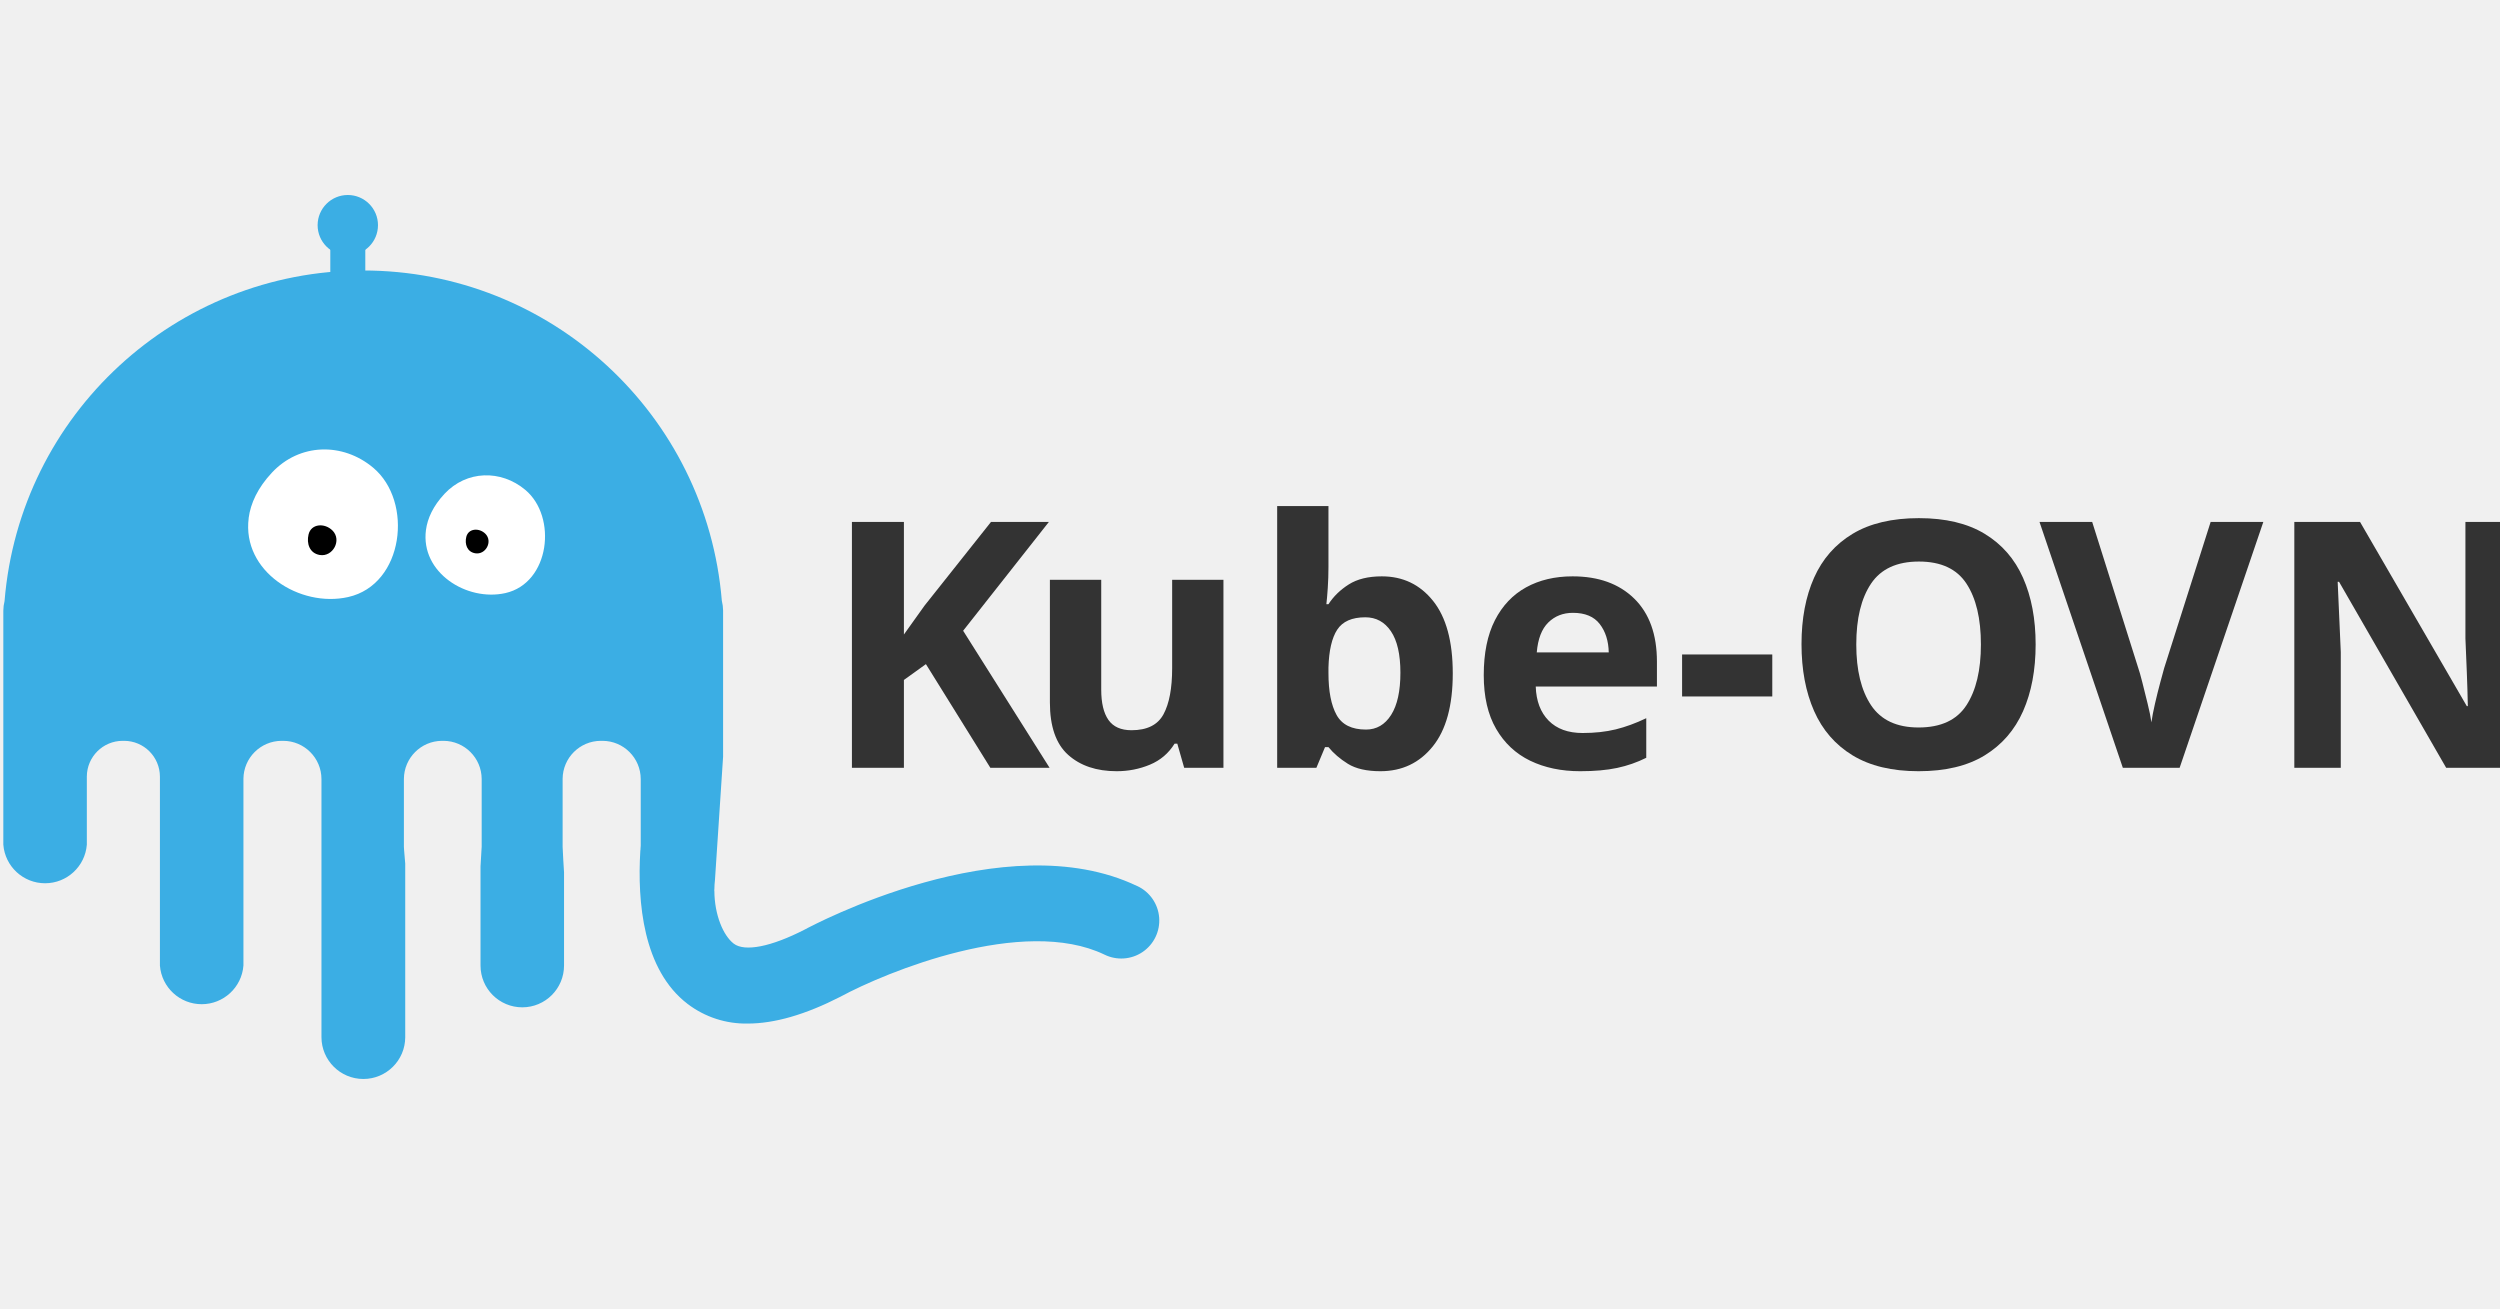
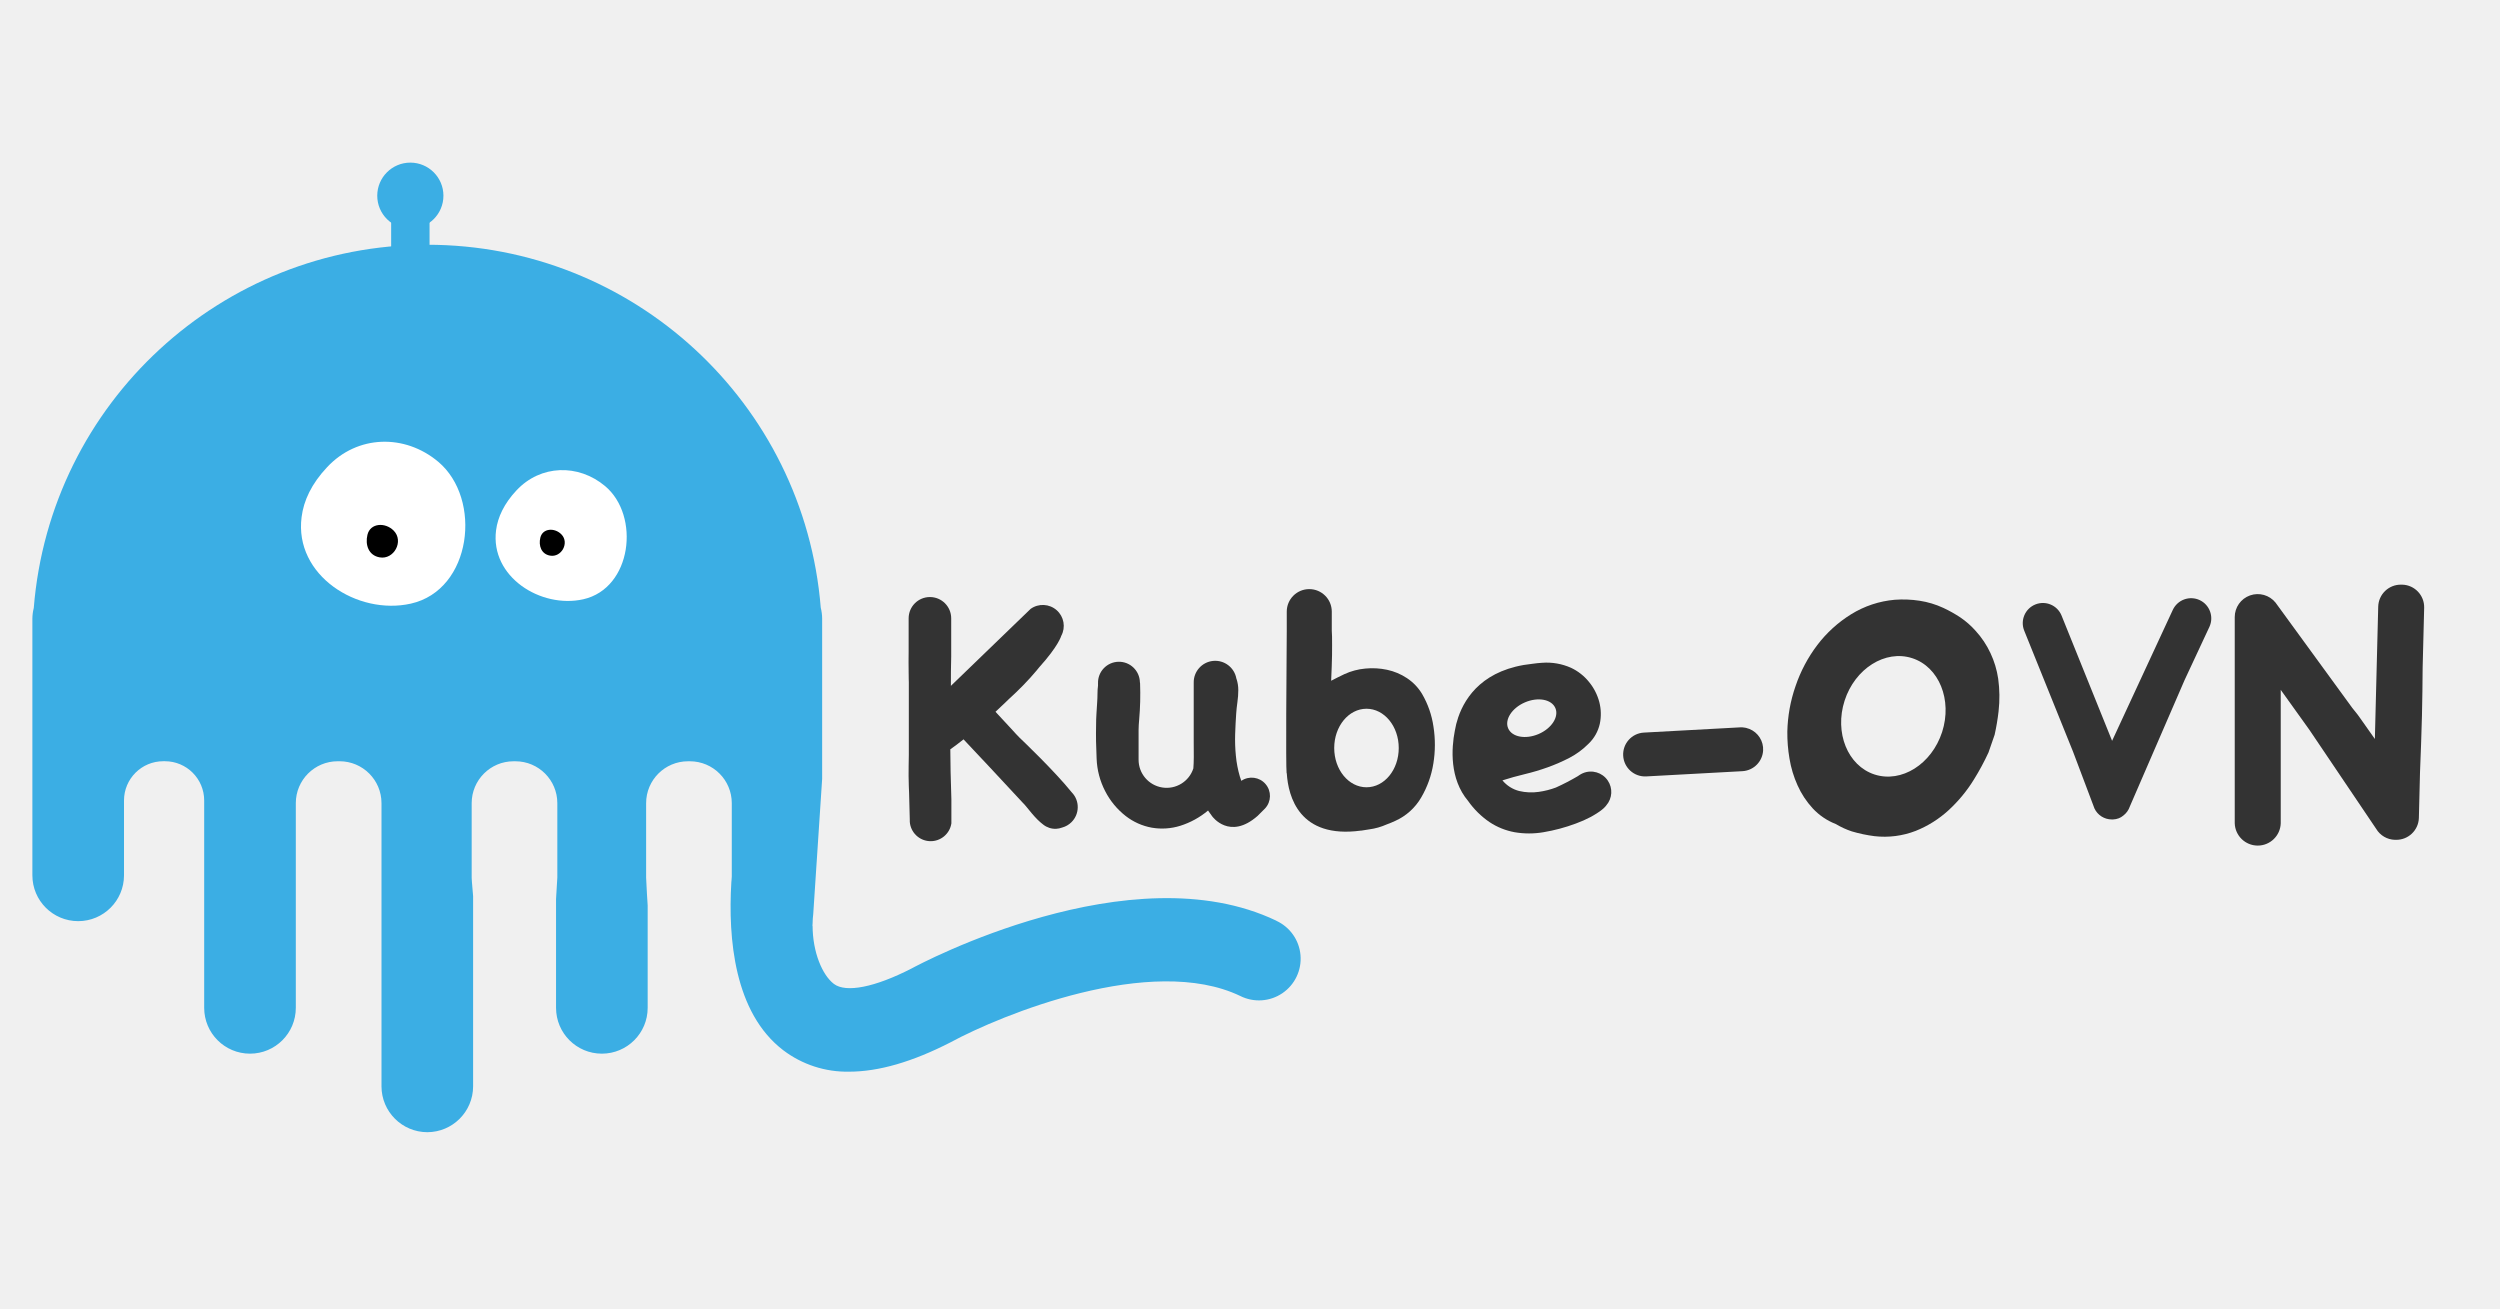
<svg xmlns="http://www.w3.org/2000/svg" id="图层_1" data-name="图层 1" viewBox="0 0 955 500">
  <defs>
-     <style>.cls-1{fill:#3baee4;}.cls-2{font-size:131.53px;fill:#333;font-family:ChalkboardSE-Bold, Chalkboard
-             SE;font-weight:700;}.cls-3{letter-spacing:-0.02em;}.cls-4{letter-spacing:0em;}.cls-5{fill:#fff;}.cls-5,.cls-6{fill-rule:evenodd;}
-         </style>
+     <style>.cls-1{fill:#3baee4;}.cls-2{fill:#fff;}.cls-2,.cls-3{fill-rule:evenodd;}.cls-4{fill:#333;}</style>
  </defs>
-   <path class="cls-1" d="M434.38,338.46c-50.57-24.2-124.15,15.11-127,16.64-12.76,6.56-22.88,8.58-27.09,5.37-4-3.06-7.37-11-7.4-20.2h-.05l.06-.8c0-1.11.09-2.22.22-3.36l3.1-47v-55.9a15.65,15.65,0,0,0-.48-3.71,137.46,137.46,0,0,0-274,.1,16,16,0,0,0-.47,3.69v89.38a16,16,0,0,0,31.9,0V296.62A13.7,13.7,0,0,1,46.82,283h.61a13.7,13.7,0,0,1,13.66,13.66v72.21a16,16,0,0,0,31.9,0V297.54A14.63,14.63,0,0,1,107.57,283h.66a14.63,14.63,0,0,1,14.57,14.58v98.64a16,16,0,0,0,16,15.95h0a16,16,0,0,0,16-15.95V329.93s-.34-4.34-.43-5.1a11.94,11.94,0,0,1-.08-1.35V297.54A14.63,14.63,0,0,1,168.78,283h.66A14.63,14.63,0,0,1,184,297.54v25.94a11.84,11.84,0,0,1-.09,1.47c-.07.65-.35,6-.35,6v37.9a15.95,15.95,0,0,0,31.9,0V333.2s-.54-8.43-.54-9.72V297.54A14.63,14.63,0,0,1,229.52,283h.66a14.63,14.63,0,0,1,14.58,14.58V323l-.09,1.28c0,.24,0,.49-.07.73,0,0,0,0,0,.08-1.16,19.47,1,45.39,18.08,58.42A36.74,36.74,0,0,0,285.64,391Q301,391,321,380.77c17.56-9.51,69.91-31,100.88-16.12a14.52,14.52,0,1,0,12.54-26.19Z" />
-   <text class="cls-2" transform="translate(313.59 293.29)">
-     <tspan class="cls-3">K</tspan>
-     <tspan x="77.61" y="0">ube-</tspan>
-     <tspan class="cls-4" x="366.96" y="0">O</tspan>
-     <tspan x="465.5" y="0">VN</tspan>
-   </text>
-   <path class="cls-5" d="M95,197.92c-2.63,20.33,19.52,34.31,38,30.15,21.31-4.78,25-36.48,9.55-49.41-11.66-9.77-28.14-9.38-38.66,1.87-5.42,5.79-8.17,11.73-8.91,17.39Z" />
-   <path class="cls-6" d="M122.12,212c5,.87,8.58-5.65,4.89-9.34-3-3-8.15-2.65-9.14,1.49-.83,3.46.37,7.17,4.25,7.85Z" />
-   <path class="cls-5" d="M162.71,202.5c-2.1,16.22,15.57,27.37,30.34,24.06,17-3.82,19.93-29.11,7.61-39.43-9.3-7.79-22.44-7.48-30.84,1.49-4.33,4.62-6.52,9.37-7.11,13.88Z" />
-   <path class="cls-6" d="M181.51,211.35c4,.7,6.85-4.5,3.9-7.45-2.35-2.36-6.49-2.11-7.29,1.2-.66,2.75.3,5.71,3.39,6.25Z" />
-   <rect class="cls-1" x="126.18" y="86.86" width="13.37" height="32.48" rx="6.69" ry="6.69" />
-   <circle class="cls-1" cx="132.86" cy="86.02" r="11.53" />
+   <path class="cls-1" d="M487.54,351.7c-55.48-26.55-136.2,16.57-139.3,18.25-14,7.19-25.1,9.41-29.71,5.89-4.4-3.36-8.09-12.08-8.12-22.16h-.06l.06-.88c0-1.21.11-2.44.25-3.68l3.4-51.57V236.23a17.06,17.06,0,0,0-.53-4.07,150.8,150.8,0,0,0-300.63.1,17,17,0,0,0-.53,4.05v98.07a17.5,17.5,0,0,0,35,0V305.79a15,15,0,0,1,15-15H63a15,15,0,0,1,15,15V385a17.5,17.5,0,0,0,35,0v-78.2a16,16,0,0,1,16-16h.73a16,16,0,0,1,16,16V415a17.54,17.54,0,0,0,17.5,17.5h0a17.55,17.55,0,0,0,17.5-17.5V342.34s-.38-4.76-.47-5.6a14.36,14.36,0,0,1-.08-1.48V306.81a16,16,0,0,1,16-16h.72a16,16,0,0,1,16,16v28.45a14.2,14.2,0,0,1-.1,1.61c-.08.72-.39,6.56-.39,6.56V385a17.5,17.5,0,0,0,35,0V345.92s-.59-9.24-.59-10.66V306.81a16,16,0,0,1,16-16h.72a16,16,0,0,1,16,16v28l-.09,1.41c0,.26-.06.53-.08.79a.29.29,0,0,0,0,.09c-1.28,21.36,1.1,49.79,19.83,64.09a40.33,40.33,0,0,0,25.17,8.19q16.88,0,38.75-11.22c19.26-10.44,76.69-34,110.67-17.69a15.93,15.93,0,1,0,13.76-28.73Z" />
+   <path class="cls-2" d="M115.21,197.51c-2.89,22.31,21.41,37.64,41.71,33.08,23.37-5.24,27.4-40,10.47-54.21-12.79-10.71-30.87-10.28-42.41,2.06-6,6.35-9,12.87-9.77,19.07Z" />
+   <path class="cls-3" d="M145,212.91c5.48,1,9.41-6.19,5.36-10.24-3.24-3.24-8.93-2.91-10,1.64-.91,3.79.41,7.86,4.67,8.6Z" />
+   <path class="cls-2" d="M189.5,202.54c-2.3,17.79,17.08,30,33.28,26.39,18.65-4.18,21.86-31.93,8.36-43.25-10.21-8.55-24.63-8.21-33.84,1.64-4.75,5.06-7.16,10.27-7.8,15.22Z" />
+   <path class="cls-3" d="M210.13,212.25c4.37.77,7.51-4.94,4.28-8.17-2.59-2.59-7.13-2.32-8,1.31-.73,3,.32,6.27,3.72,6.86Z" />
+   <rect class="cls-1" x="149.42" y="75.67" width="14.67" height="35.63" rx="7.34" ry="7.34" />
+   <circle class="cls-1" cx="156.75" cy="74.76" r="12.64" />
+   <path class="cls-4" d="M673.49,286.24c0-.16,0-.31,0-.47s0-.08,0-.12v-.07a.5.5,0,0,1,0-.12,8.41,8.41,0,0,0-6.47-7.4,3.58,3.58,0,0,0-.45-.09,7.71,7.71,0,0,0-1.87-.12l-36.72,2a8.38,8.38,0,1,0,.89,16.74l36.73-2a8.4,8.4,0,0,0,7.92-8.07A2.61,2.61,0,0,0,673.49,286.24Z" />
+   <path class="cls-4" d="M547.58,277.55a34.52,34.52,0,0,0-4.33-12.44,18.87,18.87,0,0,0-5.79-6.06,21.89,21.89,0,0,0-7.58-3.19,27.2,27.2,0,0,0-8.32-.47,24.34,24.34,0,0,0-8,2.13c-.89.45-1.75.87-2.59,1.26s-1.67.83-2.47,1.27c.18-3.9.29-7.19.34-9.85s0-5,0-7c0-.8-.05-1.56-.1-2.28v-7.28a8.6,8.6,0,0,0-17.2,0v7.59c-.12,15.22-.39,51.36-.06,54a1.29,1.29,0,0,0,.08.28c.56,8.66,4.68,25,28.31,21.78l.18,0c1-.12,2-.28,3-.47a24.28,24.28,0,0,0,6.65-1.88c1.1-.4,2.19-.85,3.26-1.35a21.7,21.7,0,0,0,9.92-8.92,37.07,37.07,0,0,0,4.66-13A44.52,44.52,0,0,0,547.58,277.55ZM522,300.74c-6.81,0-12.33-6.7-12.33-15s5.52-15,12.33-15,12.32,6.7,12.32,15S528.84,300.74,522,300.74Z" />
+   <path class="cls-4" d="M614.17,298.17a7.79,7.79,0,0,0-9.51-2.81h0a7.93,7.93,0,0,0-1.25.67l-.66.45a88.22,88.22,0,0,1-8.38,4.35,30.56,30.56,0,0,1-6.53,1.66,20.07,20.07,0,0,1-7.52-.33,12.18,12.18,0,0,1-6.39-4.06q4.13-1.32,8.58-2.39a82.64,82.64,0,0,0,8.72-2.6,68.78,68.78,0,0,0,8.25-3.59,29.56,29.56,0,0,0,7.32-5.39,15.09,15.09,0,0,0,4.33-7.65,18.27,18.27,0,0,0-.2-8.32,20.2,20.2,0,0,0-3.93-7.66,19.43,19.43,0,0,0-6.85-5.39,22.84,22.84,0,0,0-11-1.93c-1.24.07-2.47.2-3.7.38h0c-18.55,1.92-25.66,12.48-28.4,20.43v0a32.41,32.41,0,0,0-1.32,5.22c-1.28,6.64-2.08,18.26,5.1,26.78a32.08,32.08,0,0,0,8.18,8.06,25.63,25.63,0,0,0,9.58,3.86,32.6,32.6,0,0,0,11,0,66.8,66.8,0,0,0,12.38-3.32,44.42,44.42,0,0,0,5.72-2.53l.84-.48,0,0c4.24-2.42,5.08-3.94,5.08-3.94h0A7.78,7.78,0,0,0,614.17,298.17ZM582.54,268.3c5-2.14,10.17-1.16,11.61,2.18s-1.44,7.79-6.41,9.92-10.18,1.17-11.62-2.17S577.56,270.44,582.54,268.3Z" />
+   <path class="cls-4" d="M463.06,311.84h0s6.64,9.26,17.36-.18l2.84-2.84a7,7,0,0,0-9.08-10.54c-.2-.53-.39-1.07-.55-1.63a42.12,42.12,0,0,1-1.53-8,63.19,63.19,0,0,1-.27-8.25q.14-4.12.4-7.85c.09-1.33.24-2.77.46-4.33a32.66,32.66,0,0,0,.34-4.59,13.48,13.48,0,0,0-.67-4.26c0-.05-.05-.11-.07-.17A8.21,8.21,0,0,0,456,260.86V266c0,.19,0,.38,0,.57v17.28h0c.06,3.62.06,7.42-.14,9.68a10.72,10.72,0,0,1-20.92-3.33V283q0-1.71,0-3.45v-.41c0-.08,0-.15,0-.23,0-1.37.11-2.74.23-4.12a110.51,110.51,0,0,0,.34-13.71c0-.17-.05-.33-.07-.49a8,8,0,0,0-16,.41v.91a23.3,23.3,0,0,0-.2,3.1c0,1.11-.05,2.24-.13,3.39-.09,1.51-.18,2.95-.27,4.33s-.13,2.77-.13,4.19q-.14,6.12.2,12.91a29.3,29.3,0,0,0,3.26,12.38,28.46,28.46,0,0,0,7.85,9.51,22.91,22.91,0,0,0,10,4.46,23.27,23.27,0,0,0,10.85-.73,31,31,0,0,0,10.6-5.83Z" />
+   <path class="cls-4" d="M763.31,259.28a34.66,34.66,0,0,0-2.94-9.77,33.51,33.51,0,0,0-5.73-8.58,31.45,31.45,0,0,0-5.68-5,49.46,49.46,0,0,0-6.6-3.71,33.61,33.61,0,0,0-9.09-2.74,42.31,42.31,0,0,0-9.46-.37,37.88,37.88,0,0,0-16.71,5.56,47.94,47.94,0,0,0-12.89,11.73,55.55,55.55,0,0,0-8.32,15.72,56.58,56.58,0,0,0-3.13,17.35,57.88,57.88,0,0,0,.82,10.3,40.72,40.72,0,0,0,3.1,10.26,32.4,32.4,0,0,0,5.78,8.77,23.87,23.87,0,0,0,8.85,6,30.34,30.34,0,0,0,6.08,2.79,54.2,54.2,0,0,0,8.72,1.83,33.09,33.09,0,0,0,15.63-2,41.27,41.27,0,0,0,12.59-7.89,55.34,55.34,0,0,0,9.75-11.83,94.7,94.7,0,0,0,5.52-10.24l2.35-6.78q1-4.49,1.51-9A50,50,0,0,0,763.31,259.28Zm-21.43,20.38c-4,12.27-15.51,19.52-25.79,16.2s-15.4-16-11.44-28.24,15.52-19.52,25.8-16.2S745.85,267.39,741.88,279.66Z" />
+   <path class="cls-4" d="M840.26,229.23A7.72,7.72,0,0,0,830,233l-23.18,50-19.3-47.84a7.69,7.69,0,0,0-14.27,5.75l18.65,46.23,7.78,20.62a6.89,6.89,0,0,0,.4,1.07l0,0h0a7.33,7.33,0,0,0,6.58,4.2h.53a6.85,6.85,0,0,0,2.19-.45,5.94,5.94,0,0,0,1.69-1,7.43,7.43,0,0,0,2.55-3.56c.19-.4.37-.82.54-1.25l20.36-47L844,239.45A7.72,7.72,0,0,0,840.26,229.23Z" />
+   <path class="cls-4" d="M917.66,223.34h-.37a8.62,8.62,0,0,0-8.81,8.37l-1.28,50.58q-2.85-4.12-5.83-8.26l-.72-1-2.1-2.63-29.3-40.21h0a8.77,8.77,0,0,0-15.58,5.54v78.79a8.79,8.79,0,0,0,17.57,0v-51l10.95,15.28,25.53,37.85h0a8.56,8.56,0,0,0,7.11,4.16h.37a8.62,8.62,0,0,0,8.81-8.38l.43-17.29q.46-10.94.75-21.84.21-9.12.26-18.25l.58-22.89A8.61,8.61,0,0,0,917.66,223.34Z" />
+   <path class="cls-4" d="M409.4,302.67c-6.7-8.31-19.15-20.13-20-20.95s-1.74-1.85-2.59-2.77l-6.53-7.05c3.11-2.88,5.19-4.93,5.19-4.93,1.87-1.68,3.68-3.44,5.46-5.26s3.46-3.68,5.06-5.59c.34-.41.68-.82,1-1.23l0,0c7.38-8.16,8.41-12,8.41-12a8,8,0,0,0-11.7-10.3L363.24,262c0-3.74,0-7.44.12-11.08,0-.66,0-1.33,0-2,0-.24,0-.48,0-.72v-12a8.13,8.13,0,0,0-16.26,0v12c0,.22,0,.43,0,.64q-.06,4.22,0,7.74c0,2.39.07,3.72.07,4V288.4c0,.53,0,2-.07,4.32s0,4.91.07,7.66c0,.83.06,1.63.1,2.44h0l.27,10.41v.19a1.28,1.28,0,0,0,0,.19v.33h0a8,8,0,0,0,15.89.57v-9.1q-.19-5.3-.3-10.56c-.06-2.86-.09-5.73-.11-8.61,1.61-1.12,3.32-2.42,5.05-3.81l10.23,10.89q6.12,6.53,12.38,13.31c.44.45,1,1,1.6,1.8l1.92,2.33c.67.8,1.38,1.57,2.13,2.33a21.37,21.37,0,0,0,2.2,1.92,7.46,7.46,0,0,0,4.86,1.6,7.8,7.8,0,0,0,2.42-.51,7.94,7.94,0,0,0,3.46-2A8.09,8.09,0,0,0,409.4,302.67Z" />
</svg>
